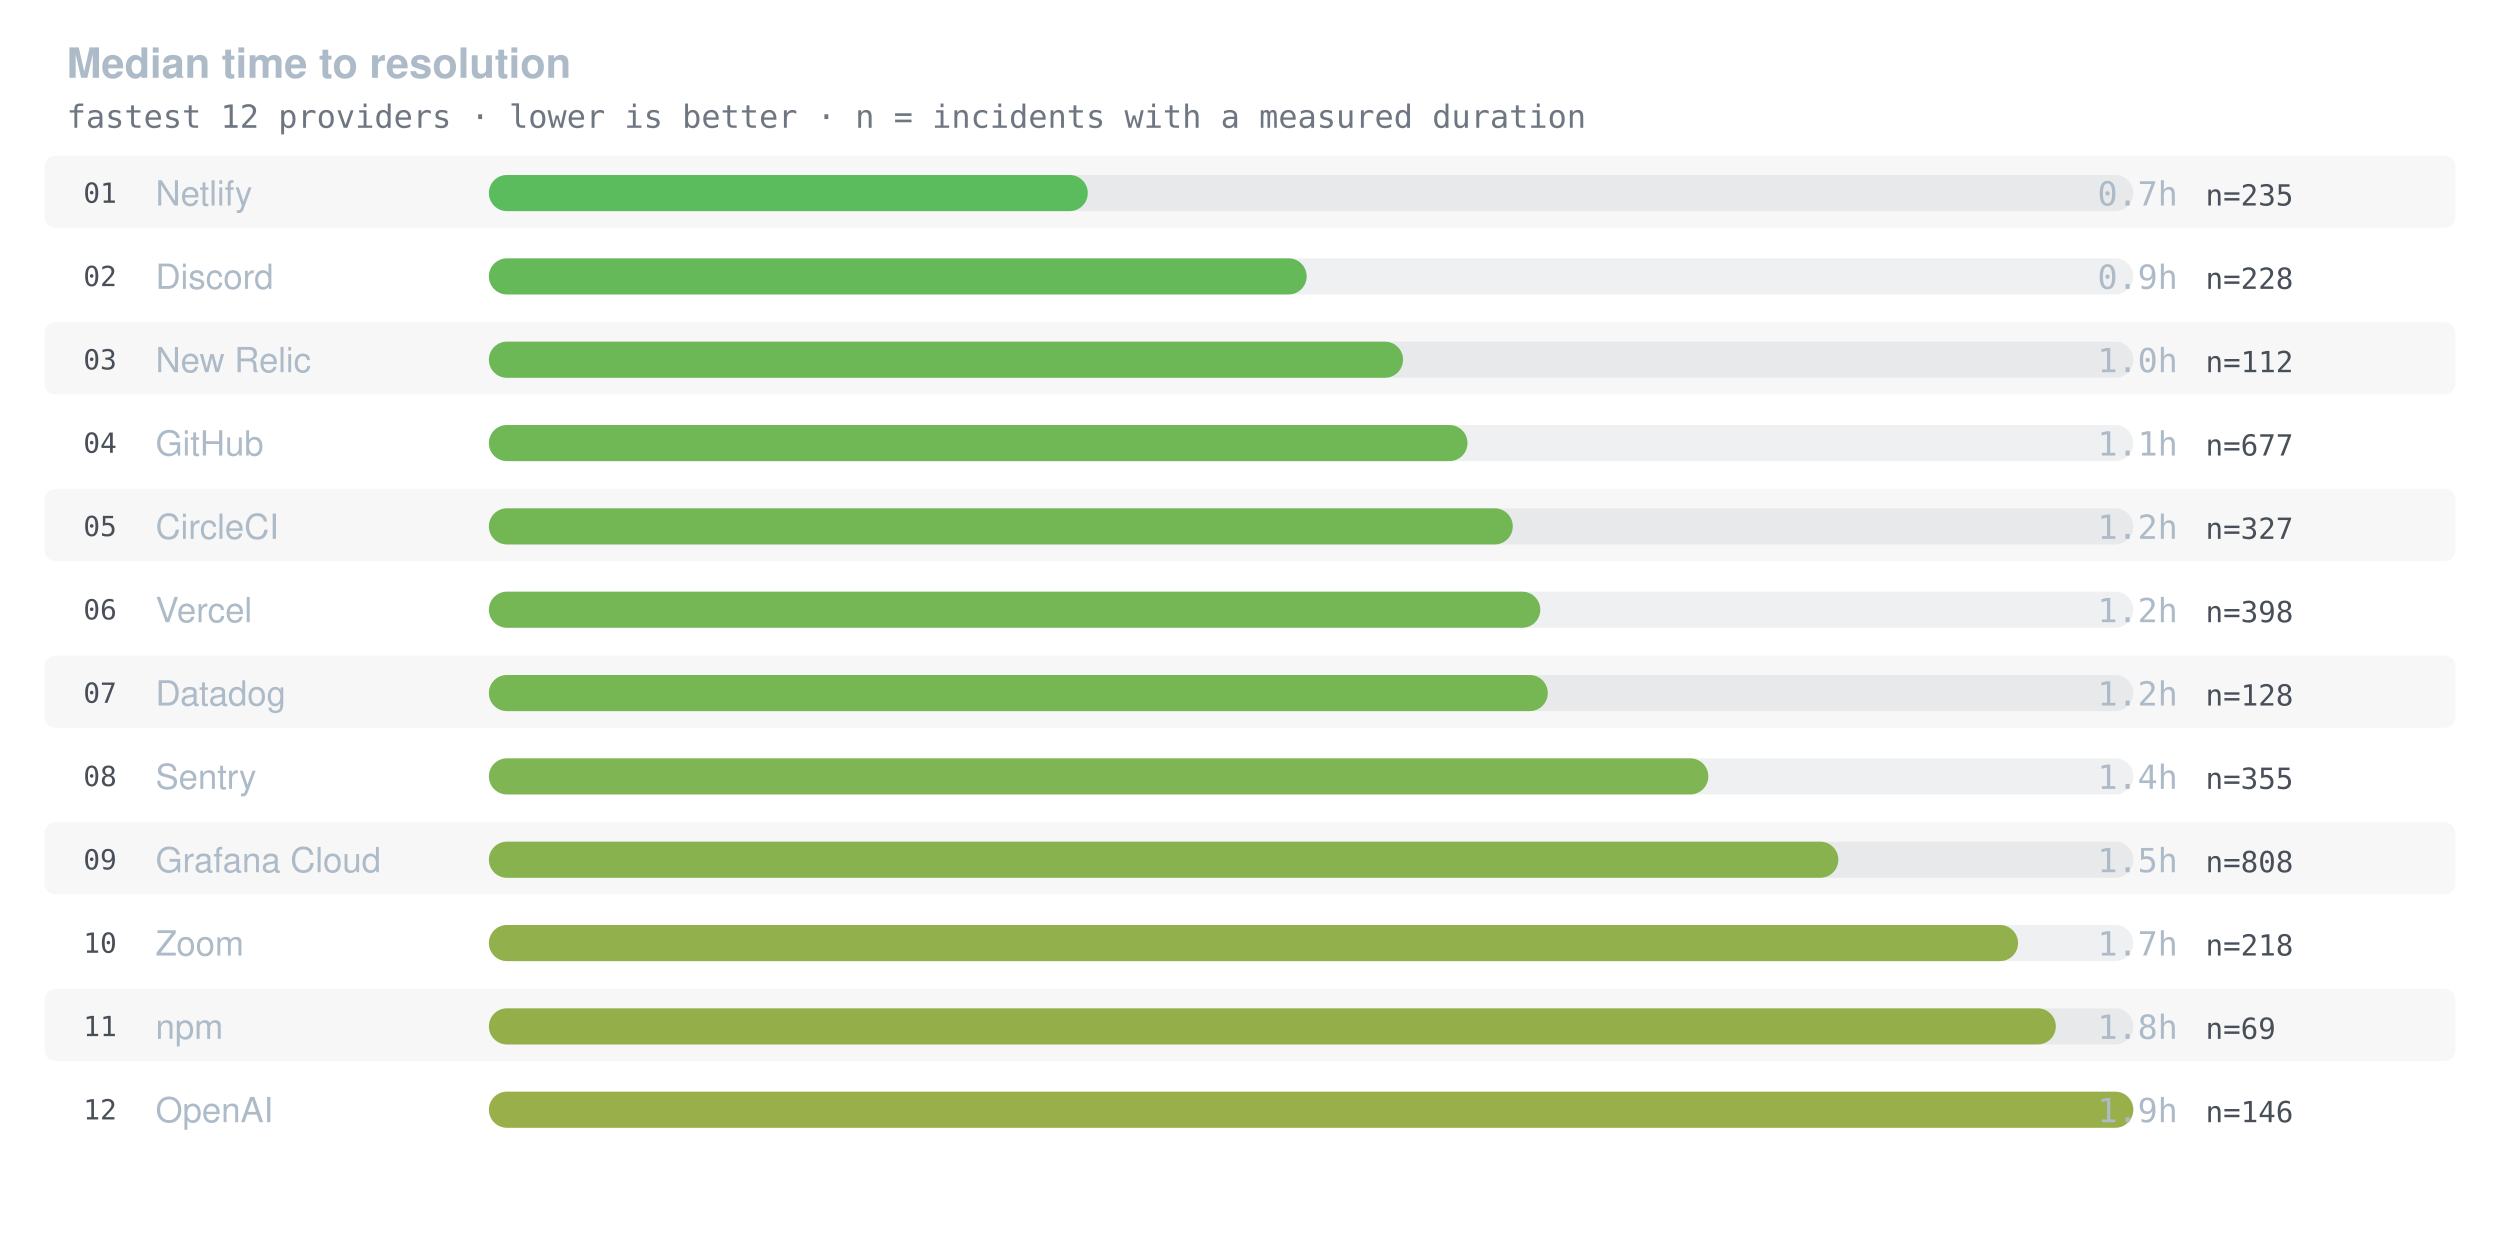
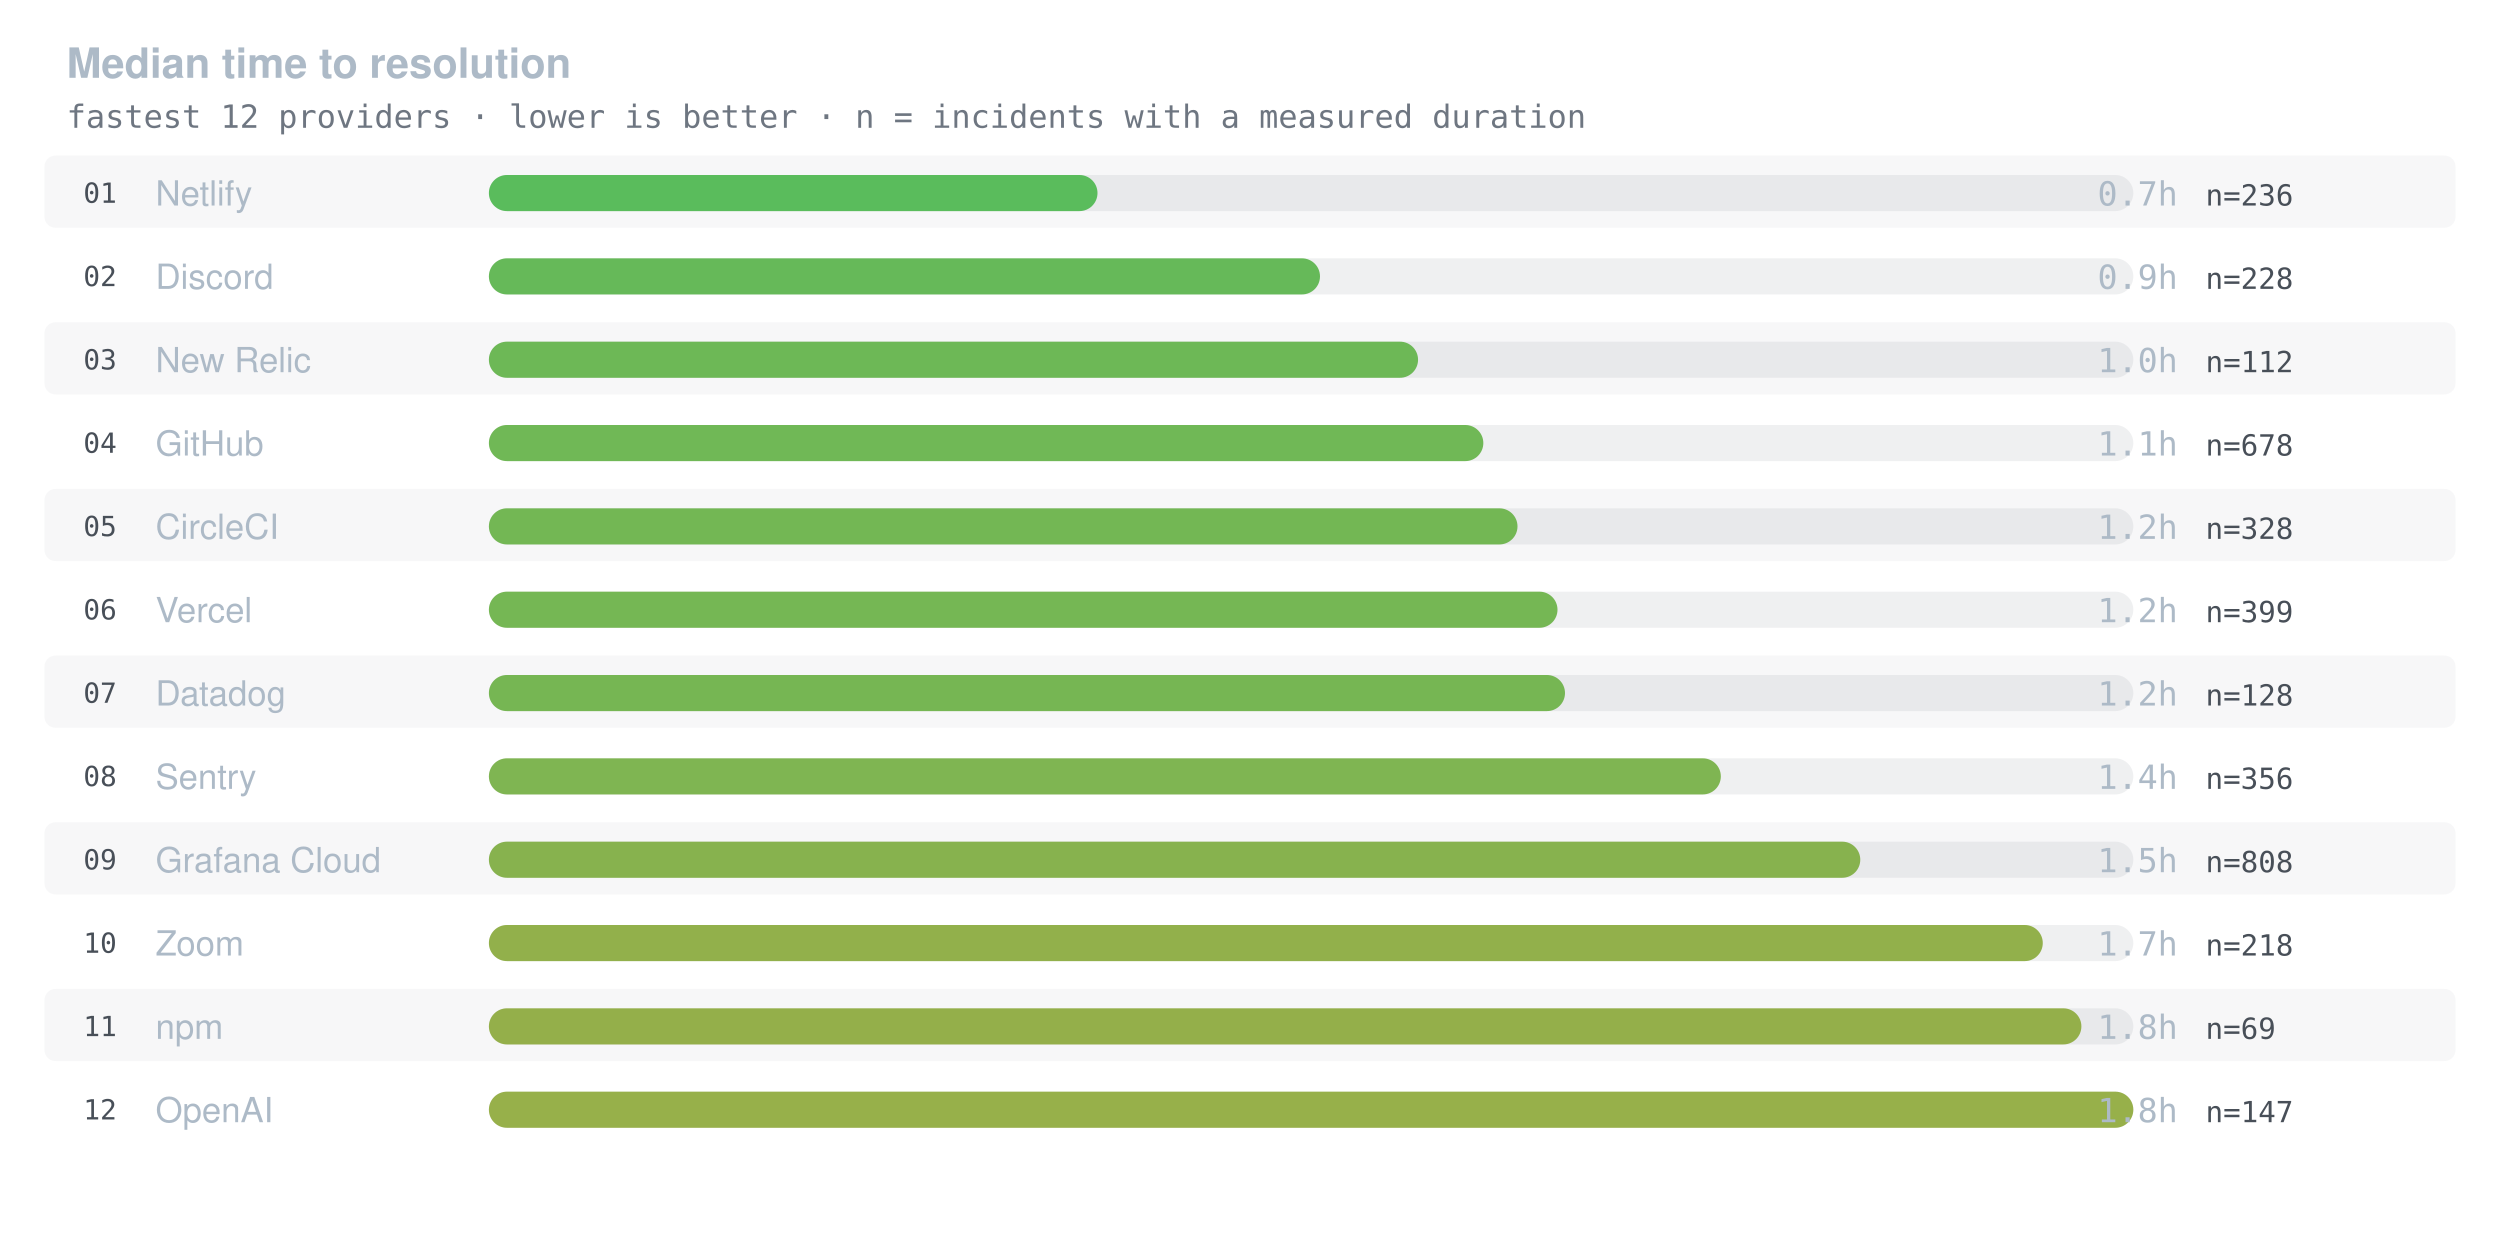
<svg xmlns="http://www.w3.org/2000/svg" viewBox="0 0 900 444" width="900" height="444" role="img">
  <text x="24" y="28" fill="#adbac7" font-size="15" font-family="-apple-system,BlinkMacSystemFont,Segoe UI,Helvetica,Arial,sans-serif" font-weight="600">Median time to resolution</text>
  <text x="24" y="46" fill="#6e7681" font-size="11.5" font-family="ui-monospace,SFMono-Regular,Menlo,Consolas,monospace">fastest 12 providers · lower is better · n = incidents with a measured duration</text>
  <rect x="16" y="56" width="868" height="26" rx="4" fill="#6e7681" opacity="0.055" />
  <text x="30" y="73" fill="#484f58" font-size="10" font-family="ui-monospace,SFMono-Regular,Menlo,Consolas,monospace">01</text>
  <text x="56" y="74" fill="#adbac7" font-size="12.5" font-family="-apple-system,BlinkMacSystemFont,Segoe UI,Helvetica,Arial,sans-serif">Netlify</text>
  <rect x="176" y="63" width="592" height="13" rx="6.5" fill="#6e7681" opacity="0.11" />
-   <rect x="176" y="63" width="215.6" height="13" rx="6.5" fill="#4ab74d" opacity="0.9" />
+   <rect x="176" y="63" width="219.1" height="13" rx="6.5" fill="#4ab74d" opacity="0.9" />
  <text x="784" y="74" fill="#adbac7" font-size="12" font-family="ui-monospace,SFMono-Regular,Menlo,Consolas,monospace" text-anchor="end">0.7h</text>
-   <text x="794" y="74" fill="#484f58" font-size="10.5" font-family="ui-monospace,SFMono-Regular,Menlo,Consolas,monospace">n=235</text>
+   <text x="794" y="74" fill="#484f58" font-size="10.5" font-family="ui-monospace,SFMono-Regular,Menlo,Consolas,monospace">n=236</text>
  <text x="30" y="103" fill="#484f58" font-size="10" font-family="ui-monospace,SFMono-Regular,Menlo,Consolas,monospace">02</text>
  <text x="56" y="104" fill="#adbac7" font-size="12.5" font-family="-apple-system,BlinkMacSystemFont,Segoe UI,Helvetica,Arial,sans-serif">Discord</text>
  <rect x="176" y="93" width="592" height="13" rx="6.5" fill="#6e7681" opacity="0.11" />
-   <rect x="176" y="93" width="294.4" height="13" rx="6.5" fill="#58b348" opacity="0.9" />
+   <rect x="176" y="93" width="299.2" height="13" rx="6.5" fill="#58b348" opacity="0.9" />
  <text x="784" y="104" fill="#adbac7" font-size="12" font-family="ui-monospace,SFMono-Regular,Menlo,Consolas,monospace" text-anchor="end">0.9h</text>
  <text x="794" y="104" fill="#484f58" font-size="10.5" font-family="ui-monospace,SFMono-Regular,Menlo,Consolas,monospace">n=228</text>
  <rect x="16" y="116" width="868" height="26" rx="4" fill="#6e7681" opacity="0.055" />
  <text x="30" y="133" fill="#484f58" font-size="10" font-family="ui-monospace,SFMono-Regular,Menlo,Consolas,monospace">03</text>
  <text x="56" y="134" fill="#adbac7" font-size="12.5" font-family="-apple-system,BlinkMacSystemFont,Segoe UI,Helvetica,Arial,sans-serif">New Relic</text>
  <rect x="176" y="123" width="592" height="13" rx="6.5" fill="#6e7681" opacity="0.11" />
-   <rect x="176" y="123" width="329.1" height="13" rx="6.5" fill="#5fb246" opacity="0.9" />
+   <rect x="176" y="123" width="334.5" height="13" rx="6.5" fill="#5fb246" opacity="0.9" />
  <text x="784" y="134" fill="#adbac7" font-size="12" font-family="ui-monospace,SFMono-Regular,Menlo,Consolas,monospace" text-anchor="end">1.0h</text>
  <text x="794" y="134" fill="#484f58" font-size="10.5" font-family="ui-monospace,SFMono-Regular,Menlo,Consolas,monospace">n=112</text>
  <text x="30" y="163" fill="#484f58" font-size="10" font-family="ui-monospace,SFMono-Regular,Menlo,Consolas,monospace">04</text>
  <text x="56" y="164" fill="#adbac7" font-size="12.5" font-family="-apple-system,BlinkMacSystemFont,Segoe UI,Helvetica,Arial,sans-serif">GitHub</text>
  <rect x="176" y="153" width="592" height="13" rx="6.5" fill="#6e7681" opacity="0.11" />
-   <rect x="176" y="153" width="352.3" height="13" rx="6.5" fill="#63b145" opacity="0.9" />
+   <rect x="176" y="153" width="358.0" height="13" rx="6.5" fill="#63b145" opacity="0.9" />
  <text x="784" y="164" fill="#adbac7" font-size="12" font-family="ui-monospace,SFMono-Regular,Menlo,Consolas,monospace" text-anchor="end">1.1h</text>
-   <text x="794" y="164" fill="#484f58" font-size="10.5" font-family="ui-monospace,SFMono-Regular,Menlo,Consolas,monospace">n=677</text>
+   <text x="794" y="164" fill="#484f58" font-size="10.5" font-family="ui-monospace,SFMono-Regular,Menlo,Consolas,monospace">n=678</text>
  <rect x="16" y="176" width="868" height="26" rx="4" fill="#6e7681" opacity="0.055" />
  <text x="30" y="193" fill="#484f58" font-size="10" font-family="ui-monospace,SFMono-Regular,Menlo,Consolas,monospace">05</text>
  <text x="56" y="194" fill="#adbac7" font-size="12.5" font-family="-apple-system,BlinkMacSystemFont,Segoe UI,Helvetica,Arial,sans-serif">CircleCI</text>
  <rect x="176" y="183" width="592" height="13" rx="6.5" fill="#6e7681" opacity="0.11" />
-   <rect x="176" y="183" width="368.6" height="13" rx="6.5" fill="#66b044" opacity="0.9" />
+   <rect x="176" y="183" width="370.3" height="13" rx="6.5" fill="#66b144" opacity="0.9" />
  <text x="784" y="194" fill="#adbac7" font-size="12" font-family="ui-monospace,SFMono-Regular,Menlo,Consolas,monospace" text-anchor="end">1.2h</text>
-   <text x="794" y="194" fill="#484f58" font-size="10.5" font-family="ui-monospace,SFMono-Regular,Menlo,Consolas,monospace">n=327</text>
+   <text x="794" y="194" fill="#484f58" font-size="10.5" font-family="ui-monospace,SFMono-Regular,Menlo,Consolas,monospace">n=328</text>
  <text x="30" y="223" fill="#484f58" font-size="10" font-family="ui-monospace,SFMono-Regular,Menlo,Consolas,monospace">06</text>
  <text x="56" y="224" fill="#adbac7" font-size="12.5" font-family="-apple-system,BlinkMacSystemFont,Segoe UI,Helvetica,Arial,sans-serif">Vercel</text>
  <rect x="176" y="213" width="592" height="13" rx="6.5" fill="#6e7681" opacity="0.11" />
-   <rect x="176" y="213" width="378.5" height="13" rx="6.5" fill="#68b043" opacity="0.9" />
+   <rect x="176" y="213" width="384.7" height="13" rx="6.5" fill="#68b043" opacity="0.9" />
  <text x="784" y="224" fill="#adbac7" font-size="12" font-family="ui-monospace,SFMono-Regular,Menlo,Consolas,monospace" text-anchor="end">1.2h</text>
-   <text x="794" y="224" fill="#484f58" font-size="10.5" font-family="ui-monospace,SFMono-Regular,Menlo,Consolas,monospace">n=398</text>
+   <text x="794" y="224" fill="#484f58" font-size="10.5" font-family="ui-monospace,SFMono-Regular,Menlo,Consolas,monospace">n=399</text>
  <rect x="16" y="236" width="868" height="26" rx="4" fill="#6e7681" opacity="0.055" />
  <text x="30" y="253" fill="#484f58" font-size="10" font-family="ui-monospace,SFMono-Regular,Menlo,Consolas,monospace">07</text>
  <text x="56" y="254" fill="#adbac7" font-size="12.5" font-family="-apple-system,BlinkMacSystemFont,Segoe UI,Helvetica,Arial,sans-serif">Datadog</text>
  <rect x="176" y="243" width="592" height="13" rx="6.5" fill="#6e7681" opacity="0.11" />
-   <rect x="176" y="243" width="381.2" height="13" rx="6.5" fill="#69b043" opacity="0.9" />
+   <rect x="176" y="243" width="387.4" height="13" rx="6.5" fill="#69b043" opacity="0.9" />
  <text x="784" y="254" fill="#adbac7" font-size="12" font-family="ui-monospace,SFMono-Regular,Menlo,Consolas,monospace" text-anchor="end">1.2h</text>
  <text x="794" y="254" fill="#484f58" font-size="10.5" font-family="ui-monospace,SFMono-Regular,Menlo,Consolas,monospace">n=128</text>
  <text x="30" y="283" fill="#484f58" font-size="10" font-family="ui-monospace,SFMono-Regular,Menlo,Consolas,monospace">08</text>
  <text x="56" y="284" fill="#adbac7" font-size="12.5" font-family="-apple-system,BlinkMacSystemFont,Segoe UI,Helvetica,Arial,sans-serif">Sentry</text>
  <rect x="176" y="273" width="592" height="13" rx="6.5" fill="#6e7681" opacity="0.11" />
-   <rect x="176" y="273" width="439.0" height="13" rx="6.5" fill="#73ae40" opacity="0.9" />
+   <rect x="176" y="273" width="443.5" height="13" rx="6.5" fill="#73ae40" opacity="0.9" />
  <text x="784" y="284" fill="#adbac7" font-size="12" font-family="ui-monospace,SFMono-Regular,Menlo,Consolas,monospace" text-anchor="end">1.4h</text>
-   <text x="794" y="284" fill="#484f58" font-size="10.5" font-family="ui-monospace,SFMono-Regular,Menlo,Consolas,monospace">n=355</text>
+   <text x="794" y="284" fill="#484f58" font-size="10.5" font-family="ui-monospace,SFMono-Regular,Menlo,Consolas,monospace">n=356</text>
  <rect x="16" y="296" width="868" height="26" rx="4" fill="#6e7681" opacity="0.055" />
  <text x="30" y="313" fill="#484f58" font-size="10" font-family="ui-monospace,SFMono-Regular,Menlo,Consolas,monospace">09</text>
  <text x="56" y="314" fill="#adbac7" font-size="12.5" font-family="-apple-system,BlinkMacSystemFont,Segoe UI,Helvetica,Arial,sans-serif">Grafana Cloud</text>
  <rect x="176" y="303" width="592" height="13" rx="6.5" fill="#6e7681" opacity="0.11" />
-   <rect x="176" y="303" width="485.8" height="13" rx="6.5" fill="#7cac3d" opacity="0.9" />
+   <rect x="176" y="303" width="493.7" height="13" rx="6.5" fill="#7cac3d" opacity="0.9" />
  <text x="784" y="314" fill="#adbac7" font-size="12" font-family="ui-monospace,SFMono-Regular,Menlo,Consolas,monospace" text-anchor="end">1.5h</text>
  <text x="794" y="314" fill="#484f58" font-size="10.5" font-family="ui-monospace,SFMono-Regular,Menlo,Consolas,monospace">n=808</text>
  <text x="30" y="343" fill="#484f58" font-size="10" font-family="ui-monospace,SFMono-Regular,Menlo,Consolas,monospace">10</text>
  <text x="56" y="344" fill="#adbac7" font-size="12.5" font-family="-apple-system,BlinkMacSystemFont,Segoe UI,Helvetica,Arial,sans-serif">Zoom</text>
  <rect x="176" y="333" width="592" height="13" rx="6.5" fill="#6e7681" opacity="0.11" />
-   <rect x="176" y="333" width="550.5" height="13" rx="6.5" fill="#88a939" opacity="0.9" />
+   <rect x="176" y="333" width="559.4" height="13" rx="6.5" fill="#88a939" opacity="0.9" />
  <text x="784" y="344" fill="#adbac7" font-size="12" font-family="ui-monospace,SFMono-Regular,Menlo,Consolas,monospace" text-anchor="end">1.7h</text>
  <text x="794" y="344" fill="#484f58" font-size="10.5" font-family="ui-monospace,SFMono-Regular,Menlo,Consolas,monospace">n=218</text>
  <rect x="16" y="356" width="868" height="26" rx="4" fill="#6e7681" opacity="0.055" />
  <text x="30" y="373" fill="#484f58" font-size="10" font-family="ui-monospace,SFMono-Regular,Menlo,Consolas,monospace">11</text>
  <text x="56" y="374" fill="#adbac7" font-size="12.5" font-family="-apple-system,BlinkMacSystemFont,Segoe UI,Helvetica,Arial,sans-serif">npm</text>
  <rect x="176" y="363" width="592" height="13" rx="6.5" fill="#6e7681" opacity="0.11" />
-   <rect x="176" y="363" width="564.1" height="13" rx="6.5" fill="#8ba938" opacity="0.9" />
+   <rect x="176" y="363" width="573.3" height="13" rx="6.5" fill="#8ba938" opacity="0.9" />
  <text x="784" y="374" fill="#adbac7" font-size="12" font-family="ui-monospace,SFMono-Regular,Menlo,Consolas,monospace" text-anchor="end">1.8h</text>
  <text x="794" y="374" fill="#484f58" font-size="10.5" font-family="ui-monospace,SFMono-Regular,Menlo,Consolas,monospace">n=69</text>
  <text x="30" y="403" fill="#484f58" font-size="10" font-family="ui-monospace,SFMono-Regular,Menlo,Consolas,monospace">12</text>
  <text x="56" y="404" fill="#adbac7" font-size="12.5" font-family="-apple-system,BlinkMacSystemFont,Segoe UI,Helvetica,Arial,sans-serif">OpenAI</text>
  <rect x="176" y="393" width="592" height="13" rx="6.5" fill="#6e7681" opacity="0.11" />
-   <rect x="176" y="393" width="592.0" height="13" rx="6.5" fill="#90a737" opacity="0.9" />
-   <text x="784" y="404" fill="#adbac7" font-size="12" font-family="ui-monospace,SFMono-Regular,Menlo,Consolas,monospace" text-anchor="end">1.9h</text>
-   <text x="794" y="404" fill="#484f58" font-size="10.5" font-family="ui-monospace,SFMono-Regular,Menlo,Consolas,monospace">n=146</text>
+   <rect x="176" y="393" width="592.0" height="13" rx="6.5" fill="#8ea837" opacity="0.9" />
+   <text x="784" y="404" fill="#adbac7" font-size="12" font-family="ui-monospace,SFMono-Regular,Menlo,Consolas,monospace" text-anchor="end">1.8h</text>
+   <text x="794" y="404" fill="#484f58" font-size="10.5" font-family="ui-monospace,SFMono-Regular,Menlo,Consolas,monospace">n=147</text>
</svg>
